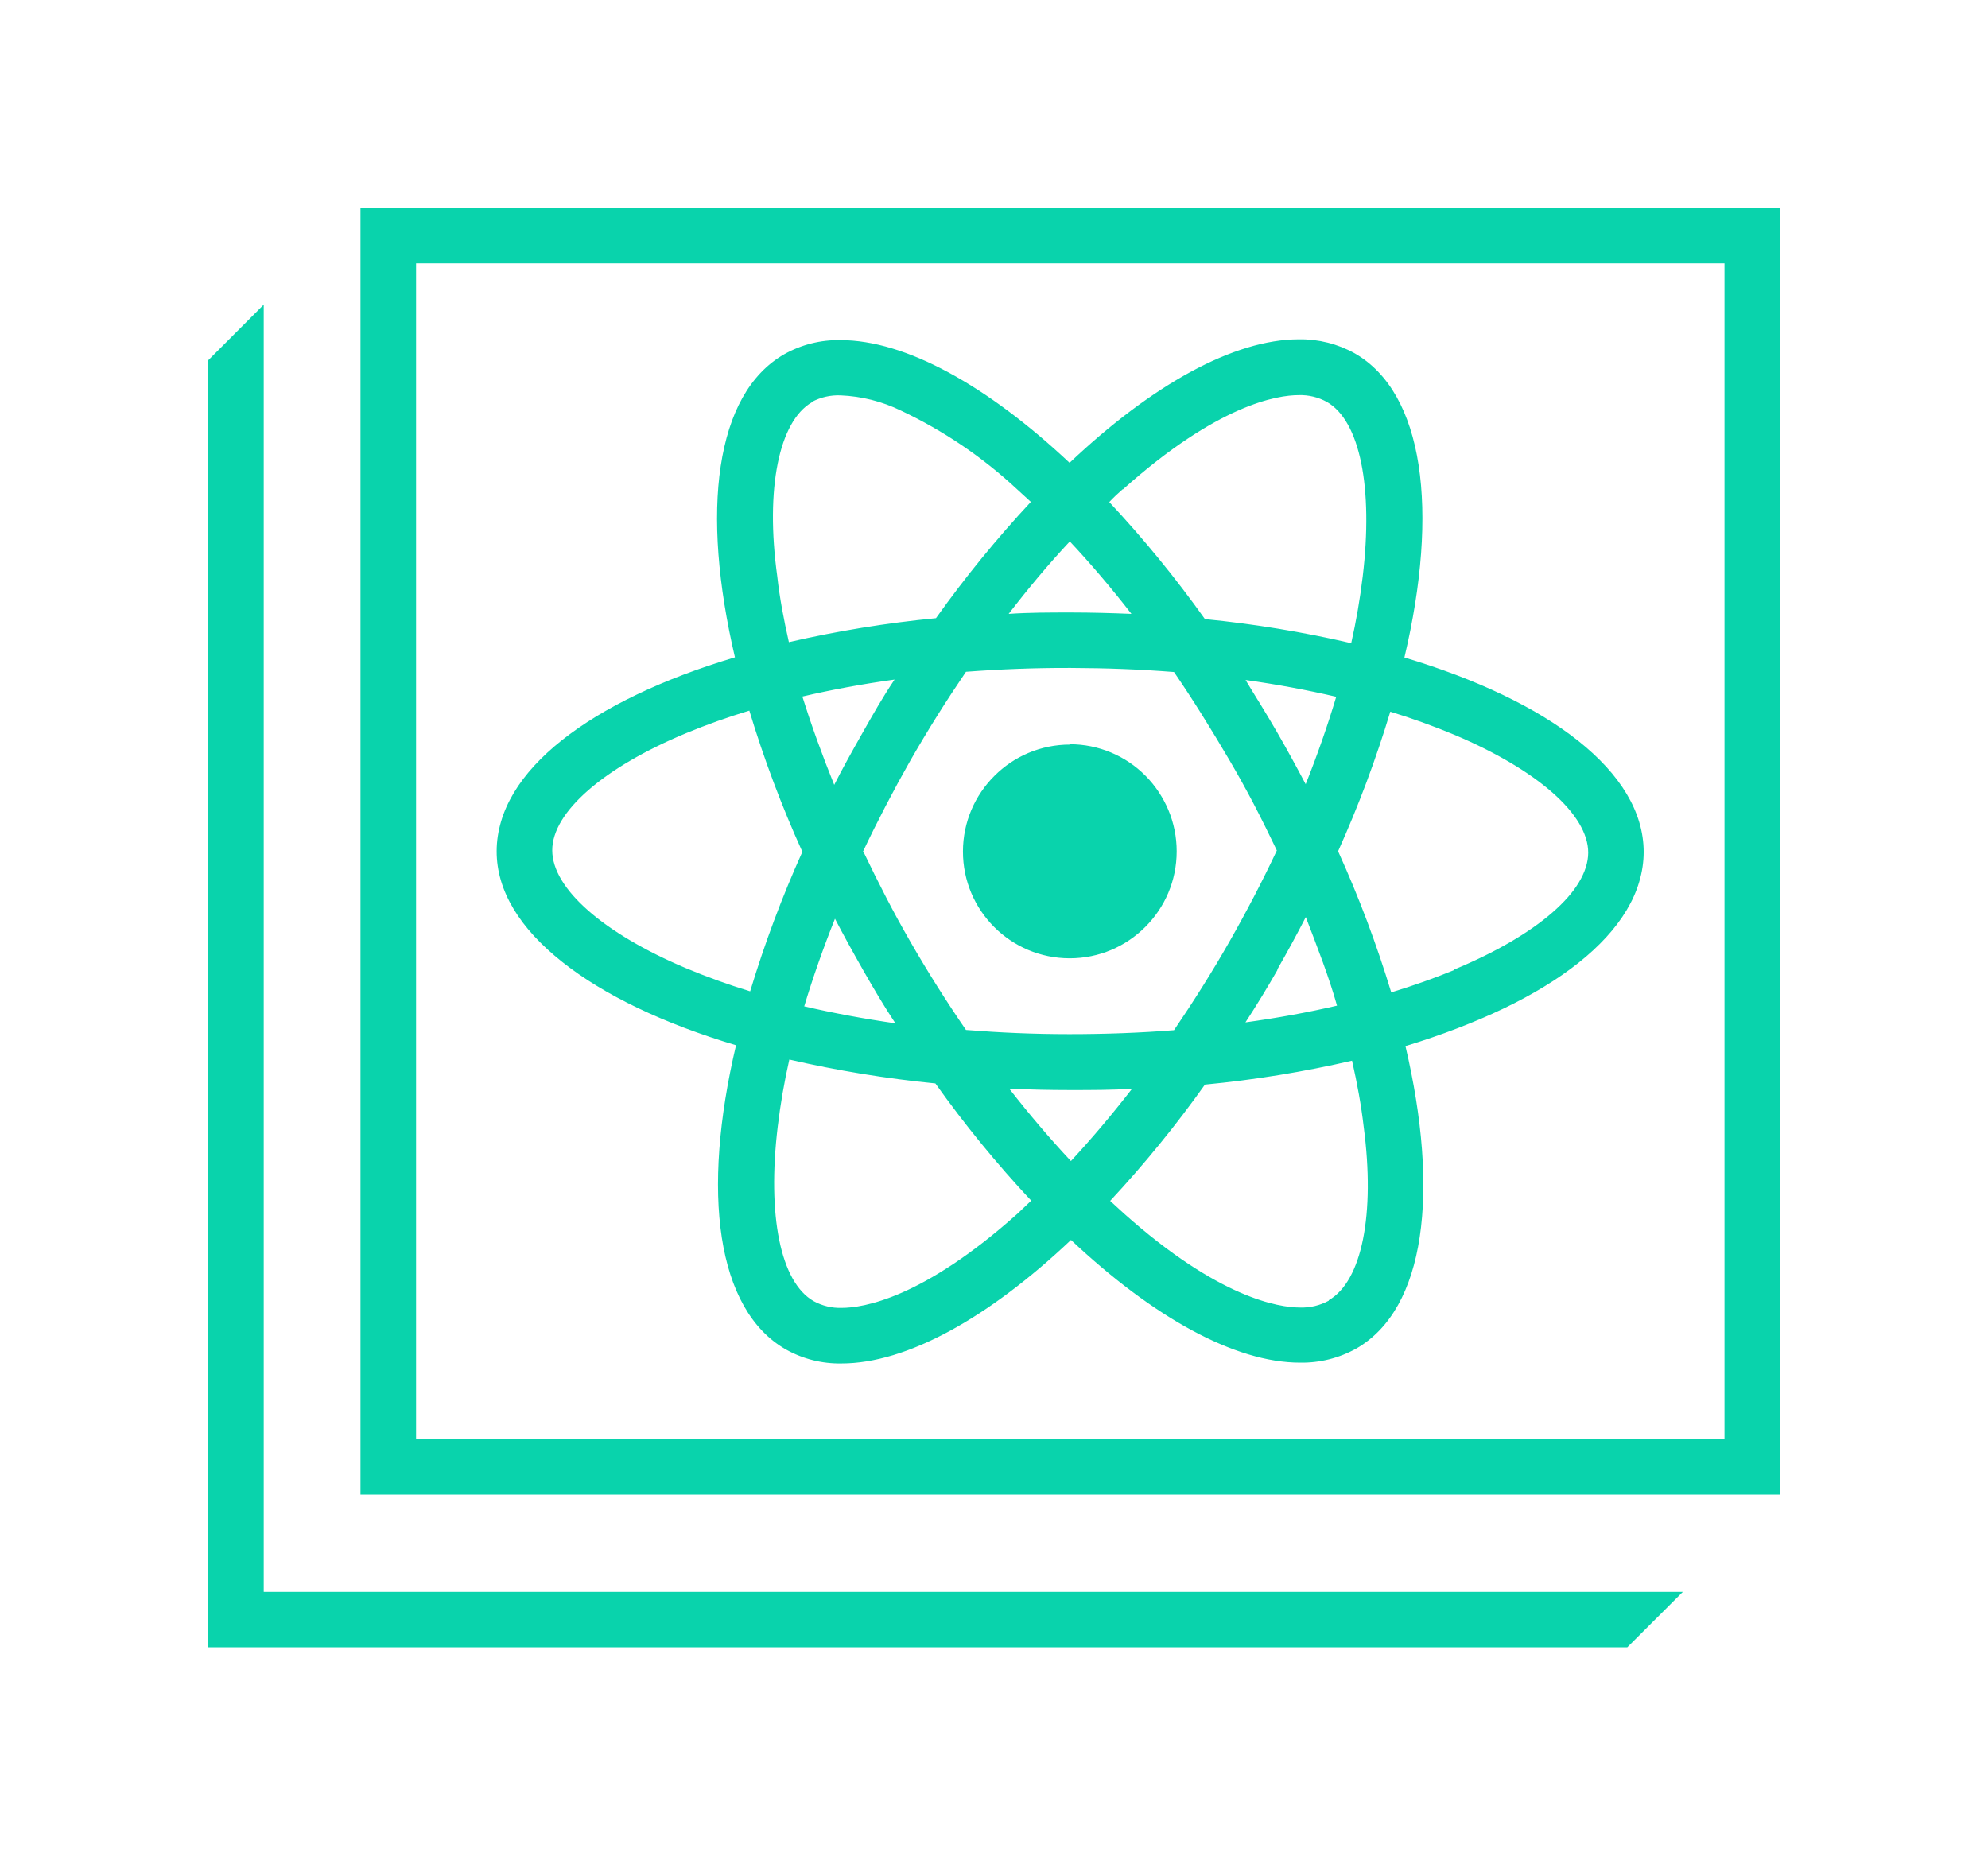
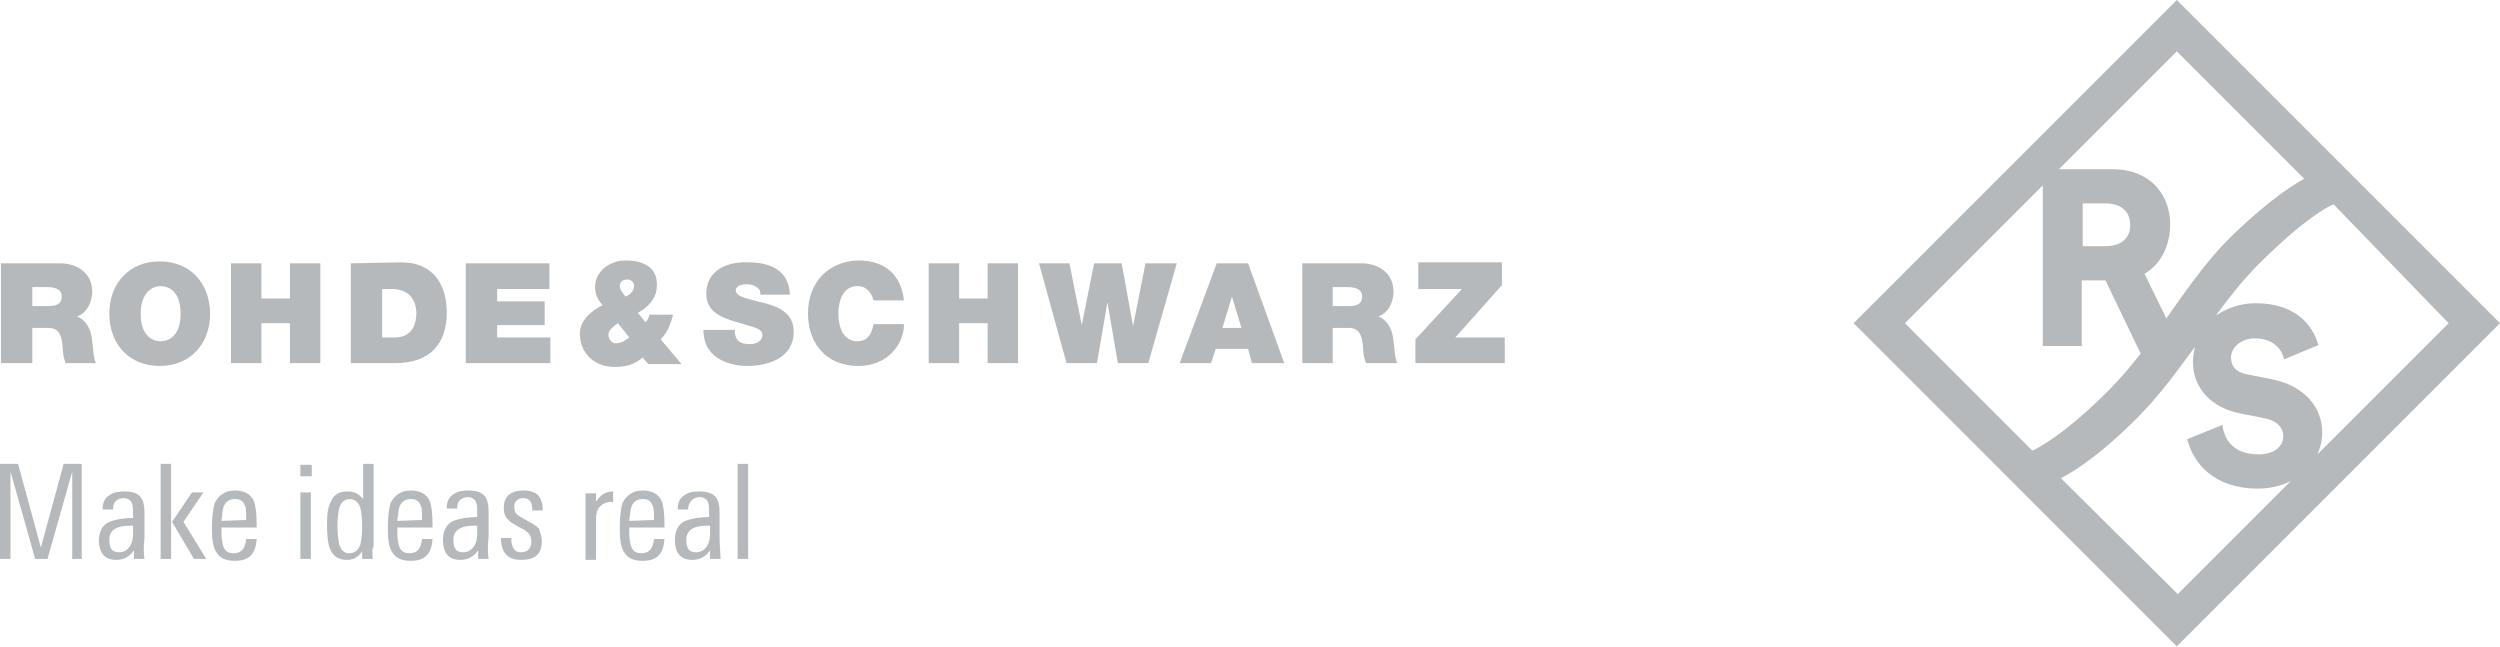
- <svg xmlns="http://www.w3.org/2000/svg" viewBox="0 0 170.96 159.93">
-   <defs>
-     <style>.cls-1{fill:#09d3ac;}</style>
-   </defs>
-   <path class="cls-1" d="M141.35,73.27c0-6.89-8.11-13-20.58-16.73,3-12.67,1.69-22.75-4.28-26.16a9.55,9.55,0,0,0-4.79-1.2c-5.57,0-12.61,3.89-19.72,10.62-7.11-6.68-14.13-10.55-19.69-10.55a9.46,9.46,0,0,0-4.86,1.22c-5.94,3.42-7.17,13.44-4.21,26.05-12.41,3.71-20.48,9.77-20.5,16.63s8.12,13,20.59,16.72c-3,12.68-1.7,22.75,4.28,26.16a9.41,9.41,0,0,0,4.78,1.2c5.58,0,12.62-3.89,19.73-10.62,7.1,6.68,14.12,10.55,19.69,10.55a9.59,9.59,0,0,0,4.86-1.22c5.94-3.42,7.16-13.44,4.21-26C133.27,86.18,141.34,80.12,141.35,73.27ZM96.56,42.06c8.19-7.33,13.31-8.12,15.13-8.12h0a4.71,4.71,0,0,1,2.42.58c2.86,1.63,4,7.38,3.09,15a56.73,56.73,0,0,1-1,5.79,97.7,97.7,0,0,0-12.58-2.07,98.47,98.47,0,0,0-8.24-10.08C95.75,42.79,96.15,42.42,96.56,42.06ZM71.77,78.94c.78,1.5,1.61,3,2.47,4.51S76,86.49,77,88c-2.71-.39-5.34-.88-7.84-1.46C69.86,84,70.75,81.5,71.77,78.94ZM69,59.9c2.53-.59,5.18-1.08,7.93-1.46-1,1.48-1.86,3-2.76,4.59s-1.69,3-2.46,4.52Q70.18,63.65,69,59.9Zm5.21,13.34q1.86-3.93,4.09-7.86c1.5-2.62,3.11-5.17,4.77-7.61,2.91-.22,5.91-.34,9-.33s6,.12,8.89.35c1.66,2.42,3.25,5,4.75,7.55s2.88,5.22,4.12,7.83c-1.23,2.62-2.6,5.25-4.08,7.85s-3.11,5.18-4.77,7.62c-2.91.23-5.91.34-9,.34s-6-.13-8.89-.36c-1.66-2.42-3.26-4.94-4.76-7.55S75.5,75.85,74.25,73.24Zm32.86-14.77c2.72.38,5.35.87,7.84,1.45-.74,2.47-1.62,5-2.64,7.55-.79-1.5-1.61-3-2.48-4.51S108,59.93,107.11,58.47Zm2.76,24.92q1.29-2.27,2.46-4.53c1,2.6,2,5.16,2.7,7.66-2.52.59-5.17,1.07-7.92,1.45Q108.52,85.75,109.87,83.39ZM92,46.56c1.8,1.92,3.57,4,5.3,6.23-1.71-.07-3.46-.12-5.23-.12s-3.58,0-5.33.12C88.45,50.57,90.2,48.48,92,46.56Zm-22.18-12A4.82,4.82,0,0,1,72.29,34a13.11,13.11,0,0,1,5.19,1.31,39.07,39.07,0,0,1,10,6.78l1.17,1.07a98.49,98.49,0,0,0-8.16,10,98.88,98.88,0,0,0-12.65,2.06c-.44-1.94-.8-3.84-1-5.67C65.8,42,67,36.24,69.81,34.6ZM64.53,85.26a58.75,58.75,0,0,1-5.54-2c-7.1-3-11.5-6.85-11.5-10.14S51.91,66,59,63.05a57.63,57.63,0,0,1,5.44-1.94A97.93,97.93,0,0,0,69,73.25,98.72,98.72,0,0,0,64.53,85.26Zm23,19.1c-8.19,7.33-13.31,8.11-15.14,8.11a4.69,4.69,0,0,1-2.42-.58c-2.86-1.63-4-7.38-3.09-15a56.07,56.07,0,0,1,1-5.78,99.51,99.51,0,0,0,12.58,2.06,97.17,97.17,0,0,0,8.24,10.08Zm4.57-4.51c-1.8-1.92-3.57-4-5.31-6.23,1.72.08,3.47.12,5.24.12s3.58,0,5.33-.11C95.63,95.85,93.87,97.93,92.09,99.85Zm22.18,12a4.82,4.82,0,0,1-2.48.59c-1.82,0-7-.8-15.16-8.1l-1.17-1.07a98.44,98.44,0,0,0,8.15-10,97,97,0,0,0,12.66-2.06c.44,1.94.79,3.84,1,5.67C118.27,104.42,117.12,110.18,114.27,111.81Zm10.8-28.44c-1.71.7-3.52,1.35-5.44,1.93a98.54,98.54,0,0,0-4.57-12.14,98.1,98.1,0,0,0,4.49-12,58.75,58.75,0,0,1,5.54,2c7.09,3,11.5,6.85,11.49,10.14S132.17,80.42,125.07,83.37ZM92,82.39a9.18,9.18,0,1,0-9.17-9.19A9.17,9.17,0,0,0,92,82.39ZM31,17.88V128.53H153.07V17.88ZM148.3,123.77H35.78V22.65H148.3Zm-85-33.9c-3,12.68-1.7,22.75,4.28,26.16a9.41,9.41,0,0,0,4.78,1.2c5.58,0,12.62-3.89,19.73-10.62,7.1,6.68,14.12,10.55,19.69,10.55a9.59,9.59,0,0,0,4.86-1.22c5.94-3.42,7.16-13.44,4.21-26,12.41-3.72,20.48-9.78,20.49-16.63s-8.11-13-20.58-16.73c3-12.67,1.69-22.75-4.28-26.16a9.55,9.55,0,0,0-4.79-1.2c-5.57,0-12.61,3.89-19.72,10.62-7.11-6.68-14.13-10.55-19.69-10.55a9.46,9.46,0,0,0-4.86,1.22c-5.94,3.42-7.17,13.44-4.21,26.05-12.41,3.71-20.48,9.77-20.5,16.63S50.84,86.13,63.31,89.87Zm24.21,14.49c-8.19,7.33-13.31,8.11-15.14,8.11a4.69,4.69,0,0,1-2.42-.58c-2.86-1.63-4-7.38-3.09-15a56.07,56.07,0,0,1,1-5.78,99.51,99.51,0,0,0,12.58,2.06,97.17,97.17,0,0,0,8.24,10.08Zm24.79-36.89c-.79-1.5-1.61-3-2.48-4.51s-1.8-3-2.72-4.49c2.72.38,5.35.87,7.84,1.45C114.21,62.39,113.33,64.92,112.31,67.47Zm2.72,19c-2.52.59-5.17,1.07-7.92,1.45q1.41-2.22,2.76-4.58t2.46-4.53C113.37,81.46,114.28,84,115,86.52Zm-5.21-13.35c-1.23,2.62-2.6,5.25-4.08,7.85s-3.11,5.18-4.77,7.62c-2.91.23-5.91.34-9,.34s-6-.13-8.89-.36c-1.66-2.42-3.26-4.94-4.76-7.55s-2.87-5.22-4.12-7.83q1.86-3.93,4.09-7.86c1.5-2.62,3.11-5.17,4.77-7.61,2.91-.22,5.91-.34,9-.33s6,.12,8.89.35c1.66,2.42,3.25,5,4.75,7.55S108.58,70.56,109.82,73.17ZM77,88c-2.71-.39-5.34-.88-7.84-1.46.74-2.46,1.63-5,2.65-7.55.78,1.5,1.61,3,2.47,4.51S76,86.49,77,88ZM74.21,63c-.87,1.5-1.69,3-2.46,4.52Q70.18,63.65,69,59.9c2.53-.59,5.18-1.08,7.93-1.46C76,59.92,75.11,61.45,74.21,63ZM92.09,99.85c-1.8-1.92-3.57-4-5.31-6.23,1.72.08,3.47.12,5.24.12s3.58,0,5.33-.11C95.63,95.85,93.87,97.93,92.09,99.85Zm22.18,12a4.82,4.82,0,0,1-2.48.59c-1.82,0-7-.8-15.16-8.1l-1.17-1.07a98.44,98.44,0,0,0,8.15-10,97,97,0,0,0,12.66-2.06c.44,1.94.79,3.84,1,5.67C118.27,104.42,117.12,110.18,114.27,111.81Zm5.28-50.66a58.75,58.75,0,0,1,5.54,2c7.09,3,11.5,6.85,11.49,10.14s-4.41,7.16-11.51,10.11c-1.71.7-3.52,1.35-5.44,1.93a98.54,98.54,0,0,0-4.57-12.14A98.1,98.1,0,0,0,119.55,61.15Zm-23-19.09c8.19-7.33,13.31-8.12,15.13-8.12h0a4.71,4.71,0,0,1,2.42.58c2.86,1.63,4,7.38,3.09,15a56.73,56.73,0,0,1-1,5.79,97.7,97.7,0,0,0-12.58-2.07,98.47,98.47,0,0,0-8.24-10.08C95.75,42.79,96.15,42.42,96.56,42.06ZM92,46.56c1.8,1.92,3.57,4,5.3,6.23-1.71-.07-3.46-.12-5.23-.12s-3.58,0-5.33.12C88.45,50.57,90.2,48.48,92,46.56Zm-22.18-12A4.82,4.82,0,0,1,72.29,34a13.11,13.11,0,0,1,5.19,1.31,39.07,39.07,0,0,1,10,6.78l1.17,1.07a98.49,98.49,0,0,0-8.16,10,98.88,98.88,0,0,0-12.65,2.06c-.44-1.94-.8-3.84-1-5.67C65.8,42,67,36.24,69.81,34.6ZM59,63.05a57.63,57.63,0,0,1,5.44-1.94A97.93,97.93,0,0,0,69,73.25a98.72,98.72,0,0,0-4.49,12,58.75,58.75,0,0,1-5.54-2c-7.1-3-11.5-6.85-11.5-10.14S51.91,66,59,63.05Zm33,1a9.18,9.18,0,1,0,9.17,9.19A9.17,9.17,0,0,0,92,64Zm0,0a9.18,9.18,0,1,0,9.17,9.19A9.17,9.17,0,0,0,92,64Zm0,0a9.18,9.18,0,1,0,9.17,9.19A9.17,9.17,0,0,0,92,64Zm49.35,9.24c0-6.89-8.11-13-20.58-16.73,3-12.67,1.69-22.75-4.28-26.16a9.55,9.55,0,0,0-4.79-1.2c-5.57,0-12.61,3.89-19.72,10.62-7.11-6.68-14.13-10.55-19.69-10.55a9.46,9.46,0,0,0-4.86,1.22c-5.94,3.42-7.17,13.44-4.21,26.05-12.41,3.71-20.48,9.77-20.5,16.63s8.12,13,20.59,16.72c-3,12.68-1.7,22.75,4.28,26.16a9.41,9.41,0,0,0,4.78,1.2c5.58,0,12.62-3.89,19.73-10.62,7.1,6.68,14.12,10.55,19.69,10.55a9.59,9.59,0,0,0,4.86-1.22c5.94-3.42,7.16-13.44,4.21-26C133.27,86.18,141.34,80.12,141.35,73.27ZM96.56,42.06c8.19-7.33,13.31-8.12,15.13-8.12h0a4.71,4.71,0,0,1,2.42.58c2.86,1.63,4,7.38,3.09,15a56.73,56.73,0,0,1-1,5.79,97.7,97.7,0,0,0-12.58-2.07,98.47,98.47,0,0,0-8.24-10.08C95.75,42.79,96.15,42.42,96.56,42.06ZM71.77,78.94c.78,1.5,1.61,3,2.47,4.51S76,86.49,77,88c-2.71-.39-5.34-.88-7.84-1.46C69.86,84,70.75,81.5,71.77,78.94ZM69,59.9c2.53-.59,5.18-1.08,7.93-1.46-1,1.48-1.86,3-2.76,4.59s-1.69,3-2.46,4.52Q70.18,63.65,69,59.9Zm5.21,13.34q1.86-3.93,4.09-7.86c1.5-2.62,3.11-5.17,4.77-7.61,2.91-.22,5.91-.34,9-.33s6,.12,8.89.35c1.66,2.42,3.25,5,4.75,7.55s2.88,5.22,4.12,7.83c-1.23,2.62-2.6,5.25-4.08,7.85s-3.11,5.18-4.77,7.62c-2.91.23-5.91.34-9,.34s-6-.13-8.89-.36c-1.66-2.42-3.26-4.94-4.76-7.55S75.5,75.85,74.25,73.24Zm32.86-14.77c2.72.38,5.35.87,7.84,1.45-.74,2.47-1.62,5-2.64,7.55-.79-1.5-1.61-3-2.48-4.51S108,59.93,107.11,58.47Zm2.76,24.92q1.29-2.27,2.46-4.53c1,2.6,2,5.16,2.7,7.66-2.52.59-5.17,1.07-7.92,1.45Q108.52,85.75,109.87,83.39ZM92,46.56c1.8,1.92,3.57,4,5.3,6.23-1.71-.07-3.46-.12-5.23-.12s-3.58,0-5.33.12C88.45,50.57,90.2,48.48,92,46.56Zm-22.18-12A4.82,4.82,0,0,1,72.29,34a13.11,13.11,0,0,1,5.19,1.31,39.07,39.07,0,0,1,10,6.78l1.17,1.07a98.49,98.49,0,0,0-8.16,10,98.88,98.88,0,0,0-12.65,2.06c-.44-1.94-.8-3.84-1-5.67C65.8,42,67,36.24,69.81,34.6ZM64.53,85.26a58.75,58.75,0,0,1-5.54-2c-7.1-3-11.5-6.85-11.5-10.14S51.91,66,59,63.05a57.63,57.63,0,0,1,5.44-1.94A97.93,97.93,0,0,0,69,73.25,98.72,98.72,0,0,0,64.53,85.26Zm23,19.1c-8.19,7.33-13.31,8.11-15.14,8.11a4.69,4.69,0,0,1-2.42-.58c-2.86-1.63-4-7.38-3.09-15a56.07,56.07,0,0,1,1-5.78,99.51,99.51,0,0,0,12.58,2.06,97.17,97.17,0,0,0,8.24,10.08Zm4.57-4.51c-1.8-1.92-3.57-4-5.31-6.23,1.72.08,3.47.12,5.24.12s3.58,0,5.33-.11C95.63,95.85,93.87,97.93,92.09,99.85Zm22.18,12a4.82,4.82,0,0,1-2.48.59c-1.82,0-7-.8-15.16-8.1l-1.17-1.07a98.44,98.44,0,0,0,8.15-10,97,97,0,0,0,12.66-2.06c.44,1.94.79,3.84,1,5.67C118.27,104.42,117.12,110.18,114.27,111.81Zm10.8-28.44c-1.71.7-3.52,1.35-5.44,1.93a98.54,98.54,0,0,0-4.57-12.14,98.1,98.1,0,0,0,4.49-12,58.75,58.75,0,0,1,5.54,2c7.09,3,11.5,6.85,11.49,10.14S132.17,80.42,125.07,83.37ZM92,82.39a9.18,9.18,0,1,0-9.17-9.19A9.17,9.17,0,0,0,92,82.39Zm-69.32,54.5V26.2L17.89,31V141.66H139.94l4.78-4.77Z" />
+ <svg xmlns="http://www.w3.org/2000/svg" baseProfile="tiny" viewBox="0 0 263 68">
+   <path fill="#B5B9BC" d="M229 0l-34 34 34 34 34-34-34-34zm28.6 34l-13.8 13.8c.3-.7.5-1.5.5-2.3 0-2.6-1.8-4.9-5.3-5.6l-2.5-.5c-1.3-.2-1.8-.9-1.8-1.8 0-1 1-2 2.5-2 2.2 0 2.9 1.4 3.1 2.2l3.6-1.5c-.6-2.1-2.4-4.4-6.6-4.4-1.6 0-3 .5-4.2 1.3 1.4-1.9 2.9-3.8 4.5-5.4 4.7-4.7 7.3-6.1 7.9-6.3L257.6 34zm-15.2-15.2c-.5.3-3.2 1.7-7.9 6.3-2.4 2.4-4.5 5.4-6.6 8.4l-2.3-4.7c1.9-1.1 2.7-3.2 2.7-5.2 0-3.3-2.3-5.8-6-5.8h-5.7L229 5.4l13.4 13.4zm-18.3 4.9c0 1.3-.9 2.2-2.6 2.2h-2.4v-4.5h2.4c1.7 0 2.6.9 2.6 2.3zM200.4 34l14.5-14.5v16.9h4.1v-6.9h2.5l3.7 7.7c-1.1 1.4-2.2 2.7-3.4 3.9-4.7 4.7-7.5 6.1-8 6.3L200.4 34zm16.4 16.3c.4-.2 3.3-1.6 8-6.3 2.3-2.3 4.2-4.9 6.1-7.5-.1.5-.2 1-.2 1.6 0 2.7 1.9 4.8 5 5.4l2.5.5c1.2.2 2 .9 2 1.9 0 1.1-1 1.9-2.6 1.9-2.5 0-3.6-1.4-3.8-3.1l-3.7 1.5c.6 2.5 2.8 5.2 7.4 5.2 1.4 0 2.5-.3 3.5-.8l-11.9 11.9-12.3-12.2z" />
+   <g fill="#B5B9BC">
+     <path d="M8.8 58.8H7.6v-9.2L5 58.8H3.7l-2.6-9.2v9.2H0v-10h1.9l2.4 8.8 2.4-8.8h1.9v10h.2zM15.2 58.8h-1.1v-.9c-.5.7-1.1 1-1.9 1-.6 0-1.1-.2-1.4-.6-.2-.3-.4-.8-.4-1.4 0-1 .4-1.7 1.1-2 .5-.2 1.3-.4 2.5-.4v-.3c0-.6 0-1-.1-1.2-.1-.4-.5-.6-.9-.6-.3 0-.6.1-.8.3s-.3.4-.3.8v.1h-1.1v-.1c0-.6.2-1.1.7-1.4.4-.3.9-.4 1.6-.4.8 0 1.4.2 1.7.6s.4.9.4 1.7v2.6c-.1.8-.1 1.6 0 2.2zM14 56.1v-.8h-.3c-1.5 0-2.2.5-2.2 1.5 0 .9.3 1.3 1 1.3.5 0 .9-.2 1.2-.7.2-.3.3-.7.3-1.3zM18 58.8h-1.1v-10H18v10zm3.7 0h-1.3l-2.3-3.9 2.1-3.1h1.2l-2.1 3.1 2.4 3.9zM27 55.5h-3.7v.5c0 .7.1 1.2.2 1.5.2.5.5.7 1.1.7.8 0 1.2-.5 1.3-1.5H27c-.1 1.6-.8 2.3-2.3 2.3-1 0-1.6-.3-2-1-.3-.5-.4-1.3-.4-2.4 0-1.2.1-2.1.3-2.7.4-.8 1.1-1.3 2.1-1.3s1.7.4 2 1.1c.2.5.3 1.3.3 2.4v.4zm-1.1-.8c0-.7 0-1.2-.1-1.4-.2-.6-.5-.8-1.1-.8-.8 0-1.2.5-1.3 1.4 0 .3-.1.6-.1.9l2.6-.1zM32.8 50.1h-1.2v-1.2h1.2v1.2zm-.1 8.7h-1.1v-7h1.1v7zM39.2 58.8h-1.1V58c-.4.6-.9.9-1.6.9-.9 0-1.5-.4-1.8-1.2-.2-.5-.3-1.4-.3-2.5s.1-1.9.4-2.4c.3-.8.9-1.1 1.8-1.1.7 0 1.2.3 1.6.8v-3.7h1.1v8.7c-.2.3-.1.7-.1 1.3zm-1.1-3.4c0-1-.1-1.6-.2-2-.2-.6-.6-.9-1.1-.9s-.9.3-1.1.9c-.1.4-.2 1-.2 1.9s.1 1.6.2 2c.2.6.5.9 1 .9.6 0 1-.3 1.2-.9.1-.4.2-1 .2-1.9zM45.5 55.5h-3.7v.5c0 .7.1 1.2.2 1.5.2.5.5.7 1.1.7.8 0 1.2-.5 1.3-1.5h1.1c-.1 1.6-.8 2.3-2.3 2.3-1 0-1.6-.3-2-1-.3-.5-.4-1.3-.4-2.4 0-1.2.1-2.1.3-2.7.4-.8 1.1-1.3 2.1-1.3s1.7.4 2 1.1c.2.5.3 1.3.3 2.4v.4zm-1.1-.8c0-.7 0-1.2-.1-1.4-.2-.6-.5-.8-1.1-.8-.8 0-1.2.5-1.3 1.4 0 .3-.1.6-.1.9l2.6-.1zM51.4 58.8h-1.1v-.9c-.5.7-1.1 1-1.9 1-.6 0-1.1-.2-1.4-.6s-.4-.9-.4-1.5c0-1 .4-1.7 1.1-2 .5-.2 1.3-.4 2.5-.4v-.3c0-.6 0-1-.1-1.2-.1-.4-.5-.6-.9-.6-.3 0-.6.1-.8.3s-.3.4-.3.8v.1H47v-.1c0-.6.2-1.1.7-1.4.4-.3.9-.4 1.6-.4.8 0 1.4.2 1.7.6.3.4.4.9.4 1.7v2.6c-.1.9-.1 1.7 0 2.3zm-1.2-2.7v-.8h-.3c-1.5 0-2.2.5-2.2 1.5 0 .9.3 1.3 1 1.3.5 0 .9-.2 1.2-.7.2-.3.3-.7.3-1.3zM57 56.9c0 1.4-.7 2-2.2 2-1.4 0-2.1-.8-2.1-2.3h1.1v.4c.1.7.4 1.1 1 1.1.7 0 1.1-.4 1.1-1.1 0-.4-.1-.7-.3-.9-.1-.1-.4-.4-.9-.6-.7-.4-1.1-.6-1.2-.8-.4-.3-.5-.8-.5-1.3 0-.6.2-1.1.6-1.4s.9-.4 1.5-.4c.7 0 1.2.2 1.5.5s.5.9.5 1.6H56c0-.9-.3-1.3-1-1.3-.3 0-.5.1-.7.3s-.2.4-.2.7.1.6.4.8c.1.1.5.3 1 .6.6.3 1 .6 1.2.8.1.4.3.8.3 1.3zM64.5 52.8h-.2c-.5 0-.9.2-1.2.5s-.4.8-.4 1.3v4.3h-1.1v-5.7-1.3h1.1v.9c.4-.7 1-1.1 1.8-1.1v1.1zM69.9 55.5h-3.7v.5c0 .7.1 1.2.2 1.5.2.5.5.7 1.1.7.8 0 1.2-.5 1.3-1.5h1.1c-.1 1.6-.8 2.3-2.3 2.3-1 0-1.6-.3-2-1-.3-.5-.4-1.3-.4-2.4 0-1.2.1-2.1.3-2.7.4-.8 1.1-1.3 2.1-1.3s1.7.4 2 1.1c.2.5.3 1.3.3 2.4v.4zm-1.1-.8c0-.7 0-1.2-.1-1.4-.2-.6-.5-.8-1.1-.8-.8 0-1.2.5-1.3 1.4 0 .3-.1.6-.1.9l2.6-.1zM75.8 58.8h-1.1v-.9c-.5.7-1.1 1-1.9 1-.6 0-1.1-.2-1.4-.6s-.4-.9-.4-1.5c0-1 .4-1.7 1.1-2 .5-.2 1.3-.4 2.5-.4v-.3c0-.6 0-1-.1-1.2-.1-.4-.5-.6-.9-.6-.3 0-.6.1-.8.3-.3.3-.4.6-.4.9v.1h-1.1v-.1c0-.6.2-1.1.7-1.4.4-.3.9-.4 1.6-.4.8 0 1.4.2 1.7.6.3.4.4.9.4 1.7v2.6c0 .8.1 1.6.1 2.2zm-1.1-2.7v-.8h-.3c-1.5 0-2.2.5-2.2 1.5 0 .9.3 1.3 1 1.3.5 0 .9-.2 1.2-.7.2-.3.3-.7.3-1.3zM78.7 58.8h-1.1v-10h1.1v10z" />
+   </g>
+   <path fill="#B5B9BC" d="M3.4 30.2h1.5c1.2 0 1.6.4 1.6 1 0 .9-.8 1-1.4 1H3.4v-2zM.1 27.7v10.5h3.3v-3.7h1.7c1.3 0 1.4 1.1 1.5 2.1 0 .5.1 1.1.3 1.6h3.2c-.3-.5-.3-1.7-.4-2.3-.1-1.3-.7-2.3-1.6-2.6 1.1-.4 1.6-1.6 1.6-2.6 0-2-1.6-3-3.4-3H.1zm30.4 0v3.7h-3v-3.7h-3.2v10.5h3.2V34h3v4.2h3.2V27.7h-3.2zm9.7 2.7h1c2.3 0 2.6 1.8 2.6 2.5 0 1-.3 2.6-2.3 2.6h-1.3v-5.1zm-3.3-2.7v10.5h4.7c3.7 0 5.4-2.1 5.4-5.3 0-2.7-1.2-5.3-4.8-5.3l-5.3.1zm12.1 0v10.5h8.9v-2.7h-5.6v-1.3h5v-2.5h-5v-1.3h5.5v-2.7H49zm54.9 0v3.7h-3v-3.7h-3.2v10.5h3.2V34h3v4.2h3.2V27.7h-3.2zm16.6 0l-1.3 6.6-1.2-6.6h-2.9l-1.3 6.5-1.3-6.5h-3.2l2.9 10.5h3.2l1.1-6.4 1.1 6.4h3.2l3-10.5h-3.3zm9.1 3.5l1 3.3h-2l1-3.3zm-1.6-3.5l-3.9 10.5h3.3l.5-1.5h3.4l.4 1.5h3.4l-3.8-10.5H128zm12.2 2.5h1.5c1.2 0 1.6.4 1.6 1 0 .9-.8 1-1.4 1h-1.7v-2zm-3.2-2.5v10.5h3.2v-3.7h1.7c1.3 0 1.4 1.1 1.5 2.1 0 .5.1 1.1.3 1.6h3.3c-.3-.5-.3-1.7-.4-2.3-.1-1.3-.7-2.3-1.6-2.6 1.1-.4 1.6-1.6 1.6-2.6 0-2-1.6-3-3.4-3H137zm12.2 0v2.7h4.6l-4.9 5.3v2.5h9.4v-2.7h-5.2L158 30v-2.4h-8.8v.1zM14.8 33c0-2.3 1.3-2.9 2.1-2.9s2.1.5 2.1 2.9-1.3 2.9-2.1 2.9c-.9 0-2.1-.6-2.1-2.9m-3.3 0c0 3.2 2.1 5.5 5.3 5.5s5.3-2.3 5.3-5.5-2.1-5.5-5.3-5.5-5.3 2.3-5.3 5.5m62.8-2.1c0 2.1 1.9 2.6 3.6 3.1 1.8.5 2.3.7 2.3 1.2 0 .8-.8 1-1.3 1-.6 0-1.3-.1-1.5-.8-.1-.2-.1-.4-.1-.7H74c0 3.4 3.4 3.8 4.6 3.8 2.3 0 4.9-.9 4.9-3.6 0-1.9-1.5-2.6-3-3s-3-.6-3.1-1.3c0-.6.7-.7 1.2-.7.3 0 .7.1 1 .3s.4.4.4.8h3.1c-.1-2.6-2.1-3.4-4.4-3.4-2.3-.1-4.4.9-4.4 3.3M85 33c0 3.1 1.9 5.5 5.3 5.5 3.1 0 4.8-2.3 4.8-4.4h-3.2c-.2 1-.6 1.8-1.7 1.8-1.5 0-2-1.5-2-2.9s.5-2.9 2-2.9c1.3 0 1.6 1.2 1.7 1.5h3.2c-.3-2.6-1.9-4.2-4.8-4.2-3.2.1-5.3 2.3-5.3 5.6m-21 2.2c0-.5.6-.9 1-1.2l1.2 1.5c-.4.3-.8.6-1.3.6-.4.1-.9-.3-.9-.9m1.2-5.1c0-.5.4-.7.8-.7s.7.3.7.7c0 .5-.4.9-.9 1.1-.2-.3-.6-.7-.6-1.1m.6-2.7c-1.6 0-3.2 1.1-3.2 2.8 0 .7.3 1.4.8 1.9-1.2.6-2.4 1.6-2.4 3 0 2.1 1.6 3.5 3.6 3.5 1.2 0 2.1-.2 3-1l.6.7h3.5l-2.2-2.6c.7-.7 1.1-1.7 1.3-2.6h-2.5c0 .3-.2.6-.4.8l-.8-1c1-.5 2-1.5 2-2.8.1-1.9-1.3-2.7-3.3-2.7" />
</svg>
